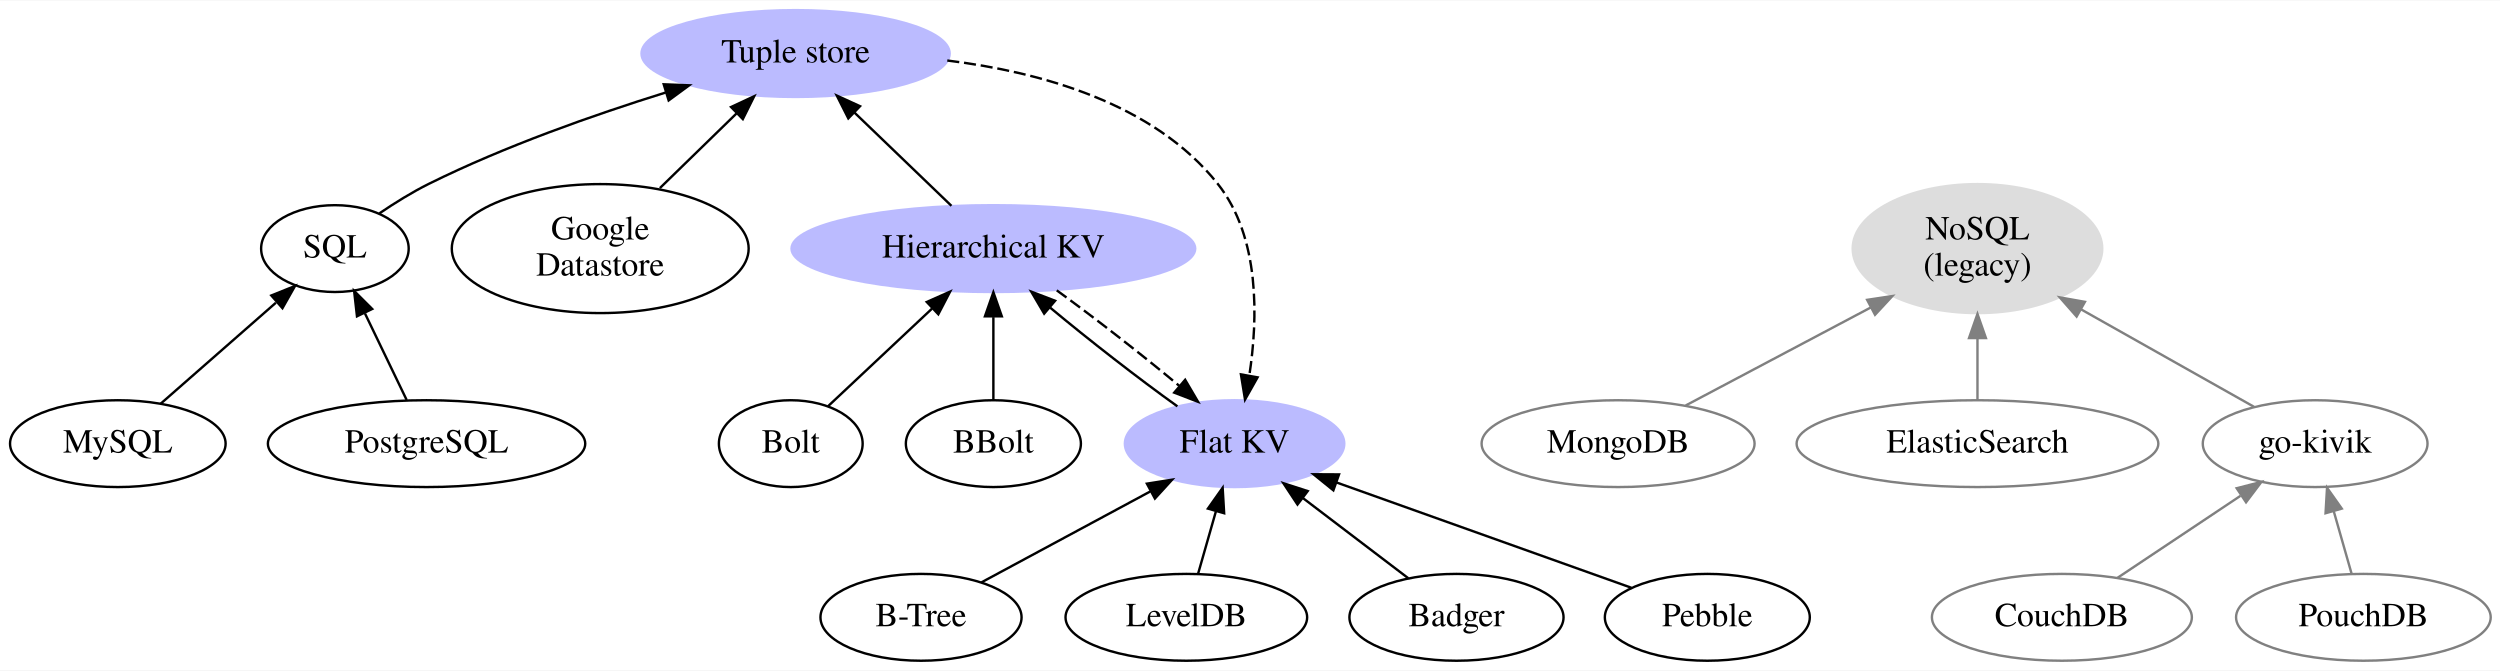
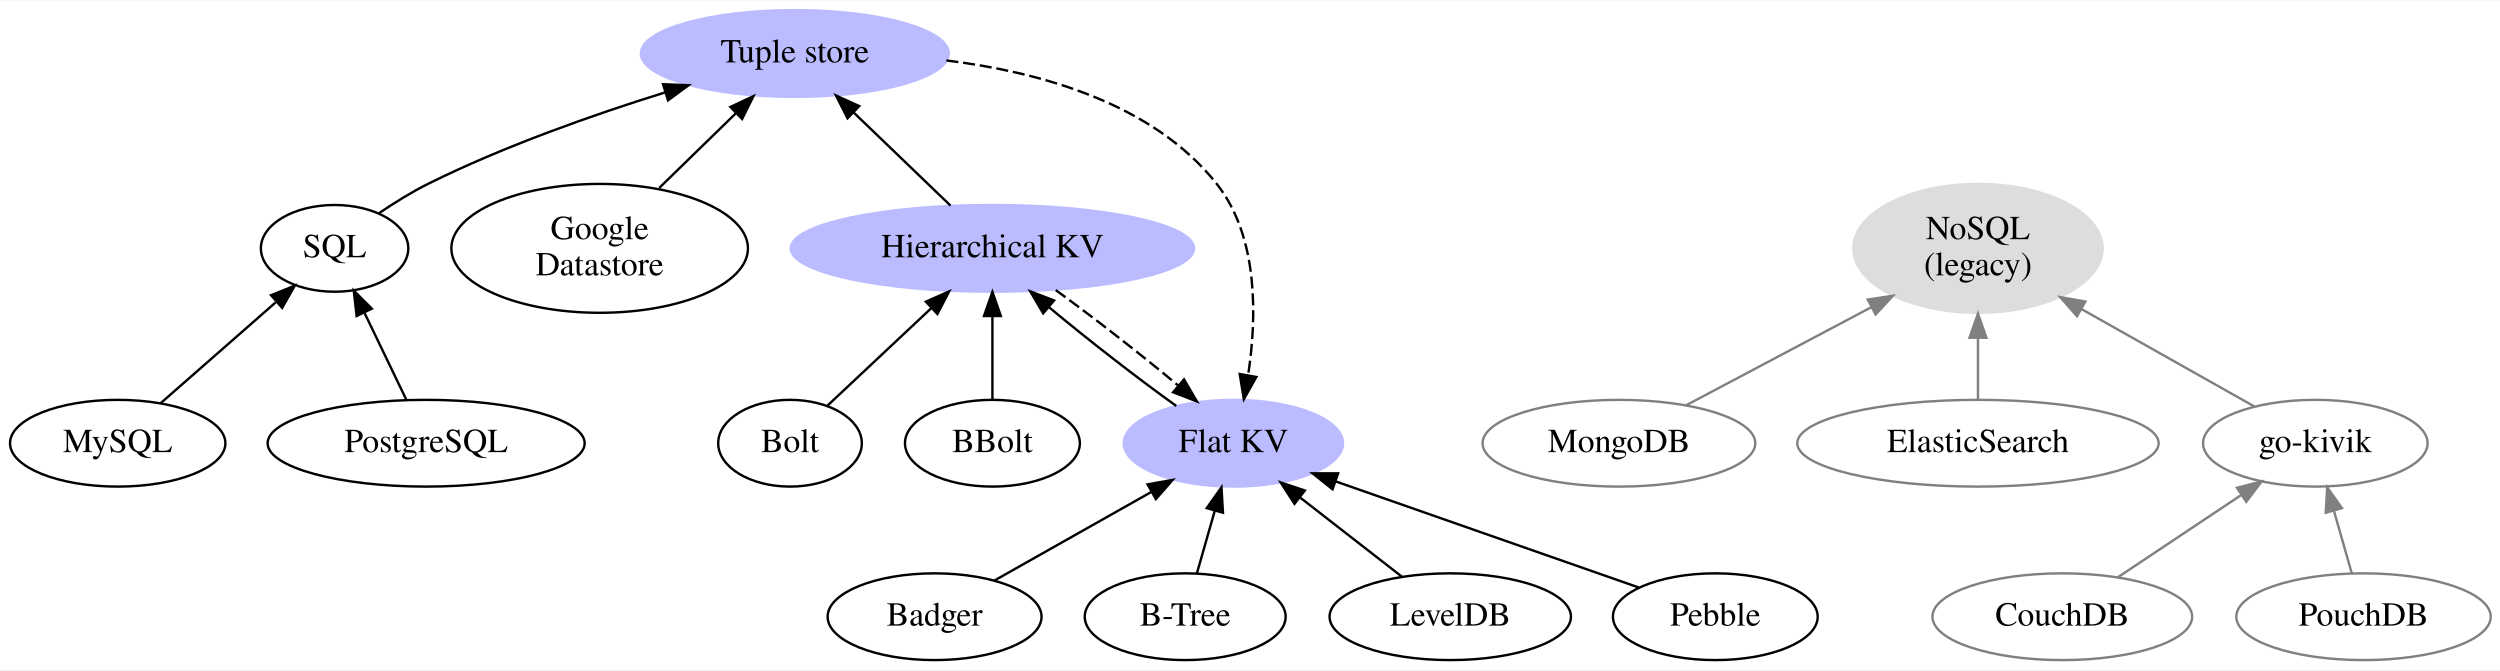
- <svg xmlns="http://www.w3.org/2000/svg" xmlns:xlink="http://www.w3.org/1999/xlink" width="1036pt" height="278pt" viewBox="0.00 0.00 1036.49 277.74">
+ <svg xmlns="http://www.w3.org/2000/svg" xmlns:xlink="http://www.w3.org/1999/xlink" width="1037pt" height="278pt" viewBox="0.00 0.00 1037.49 277.74">
  <g id="graph0" class="graph" transform="scale(1 1) rotate(0) translate(4 273.74)">
-     <polygon fill="white" stroke="transparent" points="-4,4 -4,-273.74 1032.49,-273.74 1032.49,4 -4,4" />
+     <polygon fill="white" stroke="transparent" points="-4,4 -4,-273.74 1033.49,-273.74 1033.49,4 -4,4" />
    <g id="node1" class="node">
      <g id="a_node1">
        <a xlink:href="./docs/kv-flat.md" xlink:title="Flat KV">
          <ellipse fill="#bbbbff" stroke="#bbbbff" cx="507.85" cy="-90" rx="45.49" ry="18" />
          <text text-anchor="middle" x="507.85" y="-86.3" font-family="Times,serif" font-size="14.00">Flat KV</text>
        </a>
      </g>
    </g>
    <g id="node2" class="node">
      <g id="a_node2">
        <a xlink:href="./docs/kv-hierarchical.md" xlink:title="Hierarchical KV">
          <ellipse fill="#bbbbff" stroke="#bbbbff" cx="407.85" cy="-170.87" rx="83.69" ry="18" />
          <text text-anchor="middle" x="407.85" y="-167.17" font-family="Times,serif" font-size="14.00">Hierarchical KV</text>
        </a>
      </g>
    </g>
    <g id="edge1" class="edge">
      <path fill="none" stroke="black" d="M484.14,-105.47C468.15,-116.9 447.33,-133.1 431.39,-146.39" />
      <polygon fill="black" stroke="black" points="428.91,-143.9 423.55,-153.03 433.44,-149.24 428.91,-143.9" />
    </g>
    <g id="edge7" class="edge">
      <path fill="none" stroke="black" stroke-dasharray="5,2" d="M434.13,-153.55C449.91,-142.13 469.65,-126.72 484.82,-114.05" />
      <polygon fill="black" stroke="black" points="487.36,-116.48 492.72,-107.34 482.83,-111.15 487.36,-116.48" />
    </g>
    <g id="node7" class="node">
      <g id="a_node7">
        <a xlink:href="./docs/tuple-strict.md" xlink:title="Tuple store">
          <ellipse fill="#bbbbff" stroke="#bbbbff" cx="325.85" cy="-251.74" rx="63.89" ry="18" />
          <text text-anchor="middle" x="325.85" y="-248.04" font-family="Times,serif" font-size="14.00">Tuple store</text>
        </a>
      </g>
    </g>
    <g id="edge6" class="edge">
      <path fill="none" stroke="black" d="M390.46,-188.6C378.74,-199.86 363.13,-214.87 350.19,-227.32" />
      <polygon fill="black" stroke="black" points="347.71,-224.85 342.93,-234.31 352.56,-229.9 347.71,-224.85" />
    </g>
    <g id="node3" class="node">
-       <ellipse fill="none" stroke="black" cx="377.85" cy="-18" rx="41.69" ry="18" />
-       <text text-anchor="middle" x="377.85" y="-14.3" font-family="Times,serif" font-size="14.00">B-Tree</text>
+       <ellipse fill="none" stroke="black" cx="383.85" cy="-18" rx="44.39" ry="18" />
+       <text text-anchor="middle" x="383.85" y="-14.3" font-family="Times,serif" font-size="14.00">Badger</text>
    </g>
    <g id="edge2" class="edge">
-       <path fill="none" stroke="black" d="M402.91,-32.5C422.8,-43.2 450.82,-58.29 472.91,-70.19" />
-       <polygon fill="black" stroke="black" points="471.5,-73.41 481.97,-75.07 474.82,-67.24 471.5,-73.41" />
+       <path fill="none" stroke="black" d="M408.64,-33C427.36,-43.56 453.25,-58.18 473.89,-69.83" />
+       <polygon fill="black" stroke="black" points="472.24,-72.92 482.67,-74.79 475.68,-66.82 472.24,-72.92" />
    </g>
    <g id="node4" class="node">
-       <ellipse fill="none" stroke="black" cx="487.85" cy="-18" rx="50.09" ry="18" />
-       <text text-anchor="middle" x="487.85" y="-14.3" font-family="Times,serif" font-size="14.00">LevelDB</text>
+       <ellipse fill="none" stroke="black" cx="487.85" cy="-18" rx="41.69" ry="18" />
+       <text text-anchor="middle" x="487.85" y="-14.3" font-family="Times,serif" font-size="14.00">B-Tree</text>
    </g>
    <g id="edge3" class="edge">
      <path fill="none" stroke="black" d="M492.69,-35.95C494.91,-43.74 497.61,-53.18 500.11,-61.92" />
      <polygon fill="black" stroke="black" points="496.8,-63.07 502.91,-71.72 503.53,-61.15 496.8,-63.07" />
    </g>
    <g id="node5" class="node">
-       <ellipse fill="none" stroke="black" cx="599.85" cy="-18" rx="44.39" ry="18" />
-       <text text-anchor="middle" x="599.85" y="-14.3" font-family="Times,serif" font-size="14.00">Badger</text>
+       <ellipse fill="none" stroke="black" cx="597.85" cy="-18" rx="50.09" ry="18" />
+       <text text-anchor="middle" x="597.85" y="-14.3" font-family="Times,serif" font-size="14.00">LevelDB</text>
    </g>
    <g id="edge4" class="edge">
-       <path fill="none" stroke="black" d="M579.88,-34.19C567.07,-43.94 550.24,-56.74 536.07,-67.52" />
-       <polygon fill="black" stroke="black" points="533.93,-64.76 528.09,-73.6 538.17,-70.33 533.93,-64.76" />
+       <path fill="none" stroke="black" d="M577.87,-34.54C565.44,-44.21 549.26,-56.79 535.59,-67.42" />
+       <polygon fill="black" stroke="black" points="533.2,-64.85 527.45,-73.75 537.5,-70.37 533.2,-64.85" />
    </g>
    <g id="node6" class="node">
-       <ellipse fill="none" stroke="black" cx="703.85" cy="-18" rx="42.49" ry="18" />
-       <text text-anchor="middle" x="703.85" y="-14.3" font-family="Times,serif" font-size="14.00">Pebble</text>
+       <ellipse fill="none" stroke="black" cx="707.85" cy="-18" rx="42.49" ry="18" />
+       <text text-anchor="middle" x="707.85" y="-14.3" font-family="Times,serif" font-size="14.00">Pebble</text>
    </g>
    <g id="edge5" class="edge">
-       <path fill="none" stroke="black" d="M672.36,-30.25C639.18,-42.1 586.74,-60.82 550.01,-73.94" />
-       <polygon fill="black" stroke="black" points="548.81,-70.65 540.57,-77.31 551.16,-77.25 548.81,-70.65" />
+       <path fill="none" stroke="black" d="M676.16,-30.09C642.18,-41.98 588.06,-60.92 550.4,-74.11" />
+       <polygon fill="black" stroke="black" points="549,-70.89 540.72,-77.49 551.31,-77.49 549,-70.89" />
    </g>
    <g id="edge14" class="edge">
      <path fill="none" stroke="black" stroke-dasharray="5,2" d="M388.74,-248.85C427.34,-244.11 474.3,-231.18 500.85,-197.74 518.47,-175.54 517.57,-141.87 513.97,-118.3" />
      <polygon fill="black" stroke="black" points="517.38,-117.49 512.18,-108.26 510.48,-118.72 517.38,-117.49" />
    </g>
    <g id="node8" class="node">
      <ellipse fill="none" stroke="black" cx="323.85" cy="-90" rx="29.8" ry="18" />
      <text text-anchor="middle" x="323.85" y="-86.3" font-family="Times,serif" font-size="14.00">Bolt</text>
    </g>
    <g id="edge8" class="edge">
      <path fill="none" stroke="black" d="M339.25,-105.47C351.32,-116.8 368.37,-132.8 382.45,-146.02" />
      <polygon fill="black" stroke="black" points="380.23,-148.74 389.91,-153.03 385.02,-143.64 380.23,-148.74" />
    </g>
    <g id="node9" class="node">
      <ellipse fill="none" stroke="black" cx="407.85" cy="-90" rx="36.29" ry="18" />
      <text text-anchor="middle" x="407.85" y="-86.3" font-family="Times,serif" font-size="14.00">BBolt</text>
    </g>
    <g id="edge9" class="edge">
      <path fill="none" stroke="black" d="M407.85,-108.11C407.85,-118.14 407.85,-131.03 407.85,-142.45" />
      <polygon fill="black" stroke="black" points="404.35,-142.79 407.85,-152.79 411.35,-142.79 404.35,-142.79" />
    </g>
    <g id="node10" class="node">
      <g id="a_node10">
        <a xlink:href="./docs/sql-tuple.md" xlink:title="SQL">
          <ellipse fill="none" stroke="black" cx="134.85" cy="-170.87" rx="30.59" ry="18" />
          <text text-anchor="middle" x="134.85" y="-167.17" font-family="Times,serif" font-size="14.00">SQL</text>
        </a>
      </g>
    </g>
    <g id="edge10" class="edge">
      <path fill="none" stroke="black" d="M153.32,-185.49C159.63,-189.77 166.86,-194.27 173.85,-197.74 205.22,-213.31 242.31,-226.34 271.99,-235.58" />
      <polygon fill="black" stroke="black" points="271.17,-238.99 281.76,-238.57 273.22,-232.3 271.17,-238.99" />
    </g>
    <g id="node11" class="node">
      <ellipse fill="none" stroke="black" cx="44.85" cy="-90" rx="44.69" ry="18" />
      <text text-anchor="middle" x="44.85" y="-86.3" font-family="Times,serif" font-size="14.00">MySQL</text>
    </g>
    <g id="edge11" class="edge">
      <path fill="none" stroke="black" d="M62.63,-106.58C76.29,-118.55 95.3,-135.22 110.39,-148.44" />
      <polygon fill="black" stroke="black" points="108.49,-151.43 118.32,-155.38 113.1,-146.16 108.49,-151.43" />
    </g>
    <g id="node12" class="node">
      <ellipse fill="none" stroke="black" cx="172.85" cy="-90" rx="65.79" ry="18" />
      <text text-anchor="middle" x="172.85" y="-86.3" font-family="Times,serif" font-size="14.00">PostgreSQL</text>
    </g>
    <g id="edge12" class="edge">
      <path fill="none" stroke="black" d="M164.6,-108.11C159.55,-118.59 152.99,-132.2 147.32,-143.98" />
      <polygon fill="black" stroke="black" points="144,-142.8 142.81,-153.33 150.31,-145.84 144,-142.8" />
    </g>
    <g id="node13" class="node">
      <ellipse fill="none" stroke="black" cx="244.85" cy="-170.87" rx="61.54" ry="26.74" />
      <text text-anchor="middle" x="244.85" y="-174.67" font-family="Times,serif" font-size="14.00">Google</text>
      <text text-anchor="middle" x="244.85" y="-159.67" font-family="Times,serif" font-size="14.00">Datastore</text>
    </g>
    <g id="edge13" class="edge">
      <path fill="none" stroke="black" d="M269.59,-195.96C279.67,-205.78 291.3,-217.1 301.36,-226.9" />
      <polygon fill="black" stroke="black" points="299.09,-229.57 308.69,-234.04 303.97,-224.55 299.09,-229.57" />
    </g>
    <g id="node14" class="node">
-       <ellipse fill="#dddddd" stroke="#dddddd" cx="815.85" cy="-170.87" rx="51.74" ry="26.74" />
-       <text text-anchor="middle" x="815.85" y="-174.67" font-family="Times,serif" font-size="14.00">NoSQL</text>
-       <text text-anchor="middle" x="815.85" y="-159.67" font-family="Times,serif" font-size="14.00">(legacy)</text>
+       <ellipse fill="#dddddd" stroke="#dddddd" cx="816.85" cy="-170.87" rx="51.74" ry="26.74" />
+       <text text-anchor="middle" x="816.85" y="-174.67" font-family="Times,serif" font-size="14.00">NoSQL</text>
+       <text text-anchor="middle" x="816.85" y="-159.67" font-family="Times,serif" font-size="14.00">(legacy)</text>
    </g>
    <g id="node15" class="node">
-       <ellipse fill="none" stroke="grey" cx="666.85" cy="-90" rx="56.59" ry="18" />
-       <text text-anchor="middle" x="666.85" y="-86.3" font-family="Times,serif" font-size="14.00">MongoDB</text>
+       <ellipse fill="none" stroke="grey" cx="667.85" cy="-90" rx="56.59" ry="18" />
+       <text text-anchor="middle" x="667.85" y="-86.3" font-family="Times,serif" font-size="14.00">MongoDB</text>
    </g>
    <g id="edge15" class="edge">
-       <path fill="none" stroke="grey" d="M694.87,-105.83C716.49,-117.28 746.81,-133.33 771.69,-146.5" />
-       <polygon fill="grey" stroke="grey" points="770.11,-149.62 780.58,-151.2 773.38,-143.43 770.11,-149.62" />
+       <path fill="none" stroke="grey" d="M695.87,-105.83C717.49,-117.28 747.81,-133.33 772.69,-146.5" />
+       <polygon fill="grey" stroke="grey" points="771.11,-149.62 781.58,-151.2 774.38,-143.43 771.11,-149.62" />
    </g>
    <g id="node16" class="node">
-       <ellipse fill="none" stroke="grey" cx="815.85" cy="-90" rx="74.99" ry="18" />
-       <text text-anchor="middle" x="815.85" y="-86.3" font-family="Times,serif" font-size="14.00">ElasticSearch</text>
+       <ellipse fill="none" stroke="grey" cx="816.85" cy="-90" rx="74.99" ry="18" />
+       <text text-anchor="middle" x="816.85" y="-86.3" font-family="Times,serif" font-size="14.00">ElasticSearch</text>
    </g>
    <g id="edge16" class="edge">
-       <path fill="none" stroke="grey" d="M815.85,-108.11C815.85,-115.6 815.85,-124.69 815.85,-133.57" />
-       <polygon fill="grey" stroke="grey" points="812.35,-133.79 815.85,-143.79 819.35,-133.79 812.35,-133.79" />
+       <path fill="none" stroke="grey" d="M816.85,-108.11C816.85,-115.6 816.85,-124.69 816.85,-133.57" />
+       <polygon fill="grey" stroke="grey" points="813.35,-133.79 816.85,-143.79 820.35,-133.79 813.35,-133.79" />
    </g>
    <g id="node17" class="node">
-       <ellipse fill="none" stroke="grey" cx="955.85" cy="-90" rx="46.59" ry="18" />
-       <text text-anchor="middle" x="955.85" y="-86.3" font-family="Times,serif" font-size="14.00">go-kivik</text>
+       <ellipse fill="none" stroke="grey" cx="956.85" cy="-90" rx="46.59" ry="18" />
+       <text text-anchor="middle" x="956.85" y="-86.3" font-family="Times,serif" font-size="14.00">go-kivik</text>
    </g>
    <g id="edge17" class="edge">
-       <path fill="none" stroke="grey" d="M930.49,-105.28C910.51,-116.54 882.2,-132.49 858.71,-145.72" />
-       <polygon fill="grey" stroke="grey" points="856.96,-142.69 849.97,-150.65 860.4,-148.79 856.96,-142.69" />
+       <path fill="none" stroke="grey" d="M931.49,-105.28C911.51,-116.54 883.2,-132.49 859.71,-145.72" />
+       <polygon fill="grey" stroke="grey" points="857.96,-142.69 850.97,-150.65 861.4,-148.79 857.96,-142.69" />
    </g>
    <g id="node18" class="node">
-       <ellipse fill="none" stroke="grey" cx="850.85" cy="-18" rx="53.89" ry="18" />
-       <text text-anchor="middle" x="850.85" y="-14.3" font-family="Times,serif" font-size="14.00">CouchDB</text>
+       <ellipse fill="none" stroke="grey" cx="851.85" cy="-18" rx="53.89" ry="18" />
+       <text text-anchor="middle" x="851.85" y="-14.3" font-family="Times,serif" font-size="14.00">CouchDB</text>
    </g>
    <g id="edge18" class="edge">
-       <path fill="none" stroke="grey" d="M873.89,-34.36C888.86,-44.35 908.57,-57.48 924.9,-68.37" />
-       <polygon fill="grey" stroke="grey" points="923.32,-71.52 933.58,-74.15 927.2,-65.69 923.32,-71.52" />
+       <path fill="none" stroke="grey" d="M874.89,-34.36C889.86,-44.35 909.57,-57.48 925.9,-68.37" />
+       <polygon fill="grey" stroke="grey" points="924.32,-71.52 934.58,-74.15 928.2,-65.69 924.32,-71.52" />
    </g>
    <g id="node19" class="node">
-       <ellipse fill="none" stroke="grey" cx="975.85" cy="-18" rx="52.79" ry="18" />
-       <text text-anchor="middle" x="975.85" y="-14.3" font-family="Times,serif" font-size="14.00">PouchDB</text>
+       <ellipse fill="none" stroke="grey" cx="976.85" cy="-18" rx="52.79" ry="18" />
+       <text text-anchor="middle" x="976.85" y="-14.3" font-family="Times,serif" font-size="14.00">PouchDB</text>
    </g>
    <g id="edge19" class="edge">
-       <path fill="none" stroke="grey" d="M971,-35.95C968.78,-43.74 966.08,-53.18 963.58,-61.92" />
-       <polygon fill="grey" stroke="grey" points="960.16,-61.15 960.78,-71.72 966.89,-63.07 960.16,-61.15" />
+       <path fill="none" stroke="grey" d="M972,-35.95C969.78,-43.74 967.08,-53.18 964.58,-61.92" />
+       <polygon fill="grey" stroke="grey" points="961.16,-61.15 961.78,-71.72 967.89,-63.07 961.16,-61.15" />
    </g>
  </g>
</svg>
